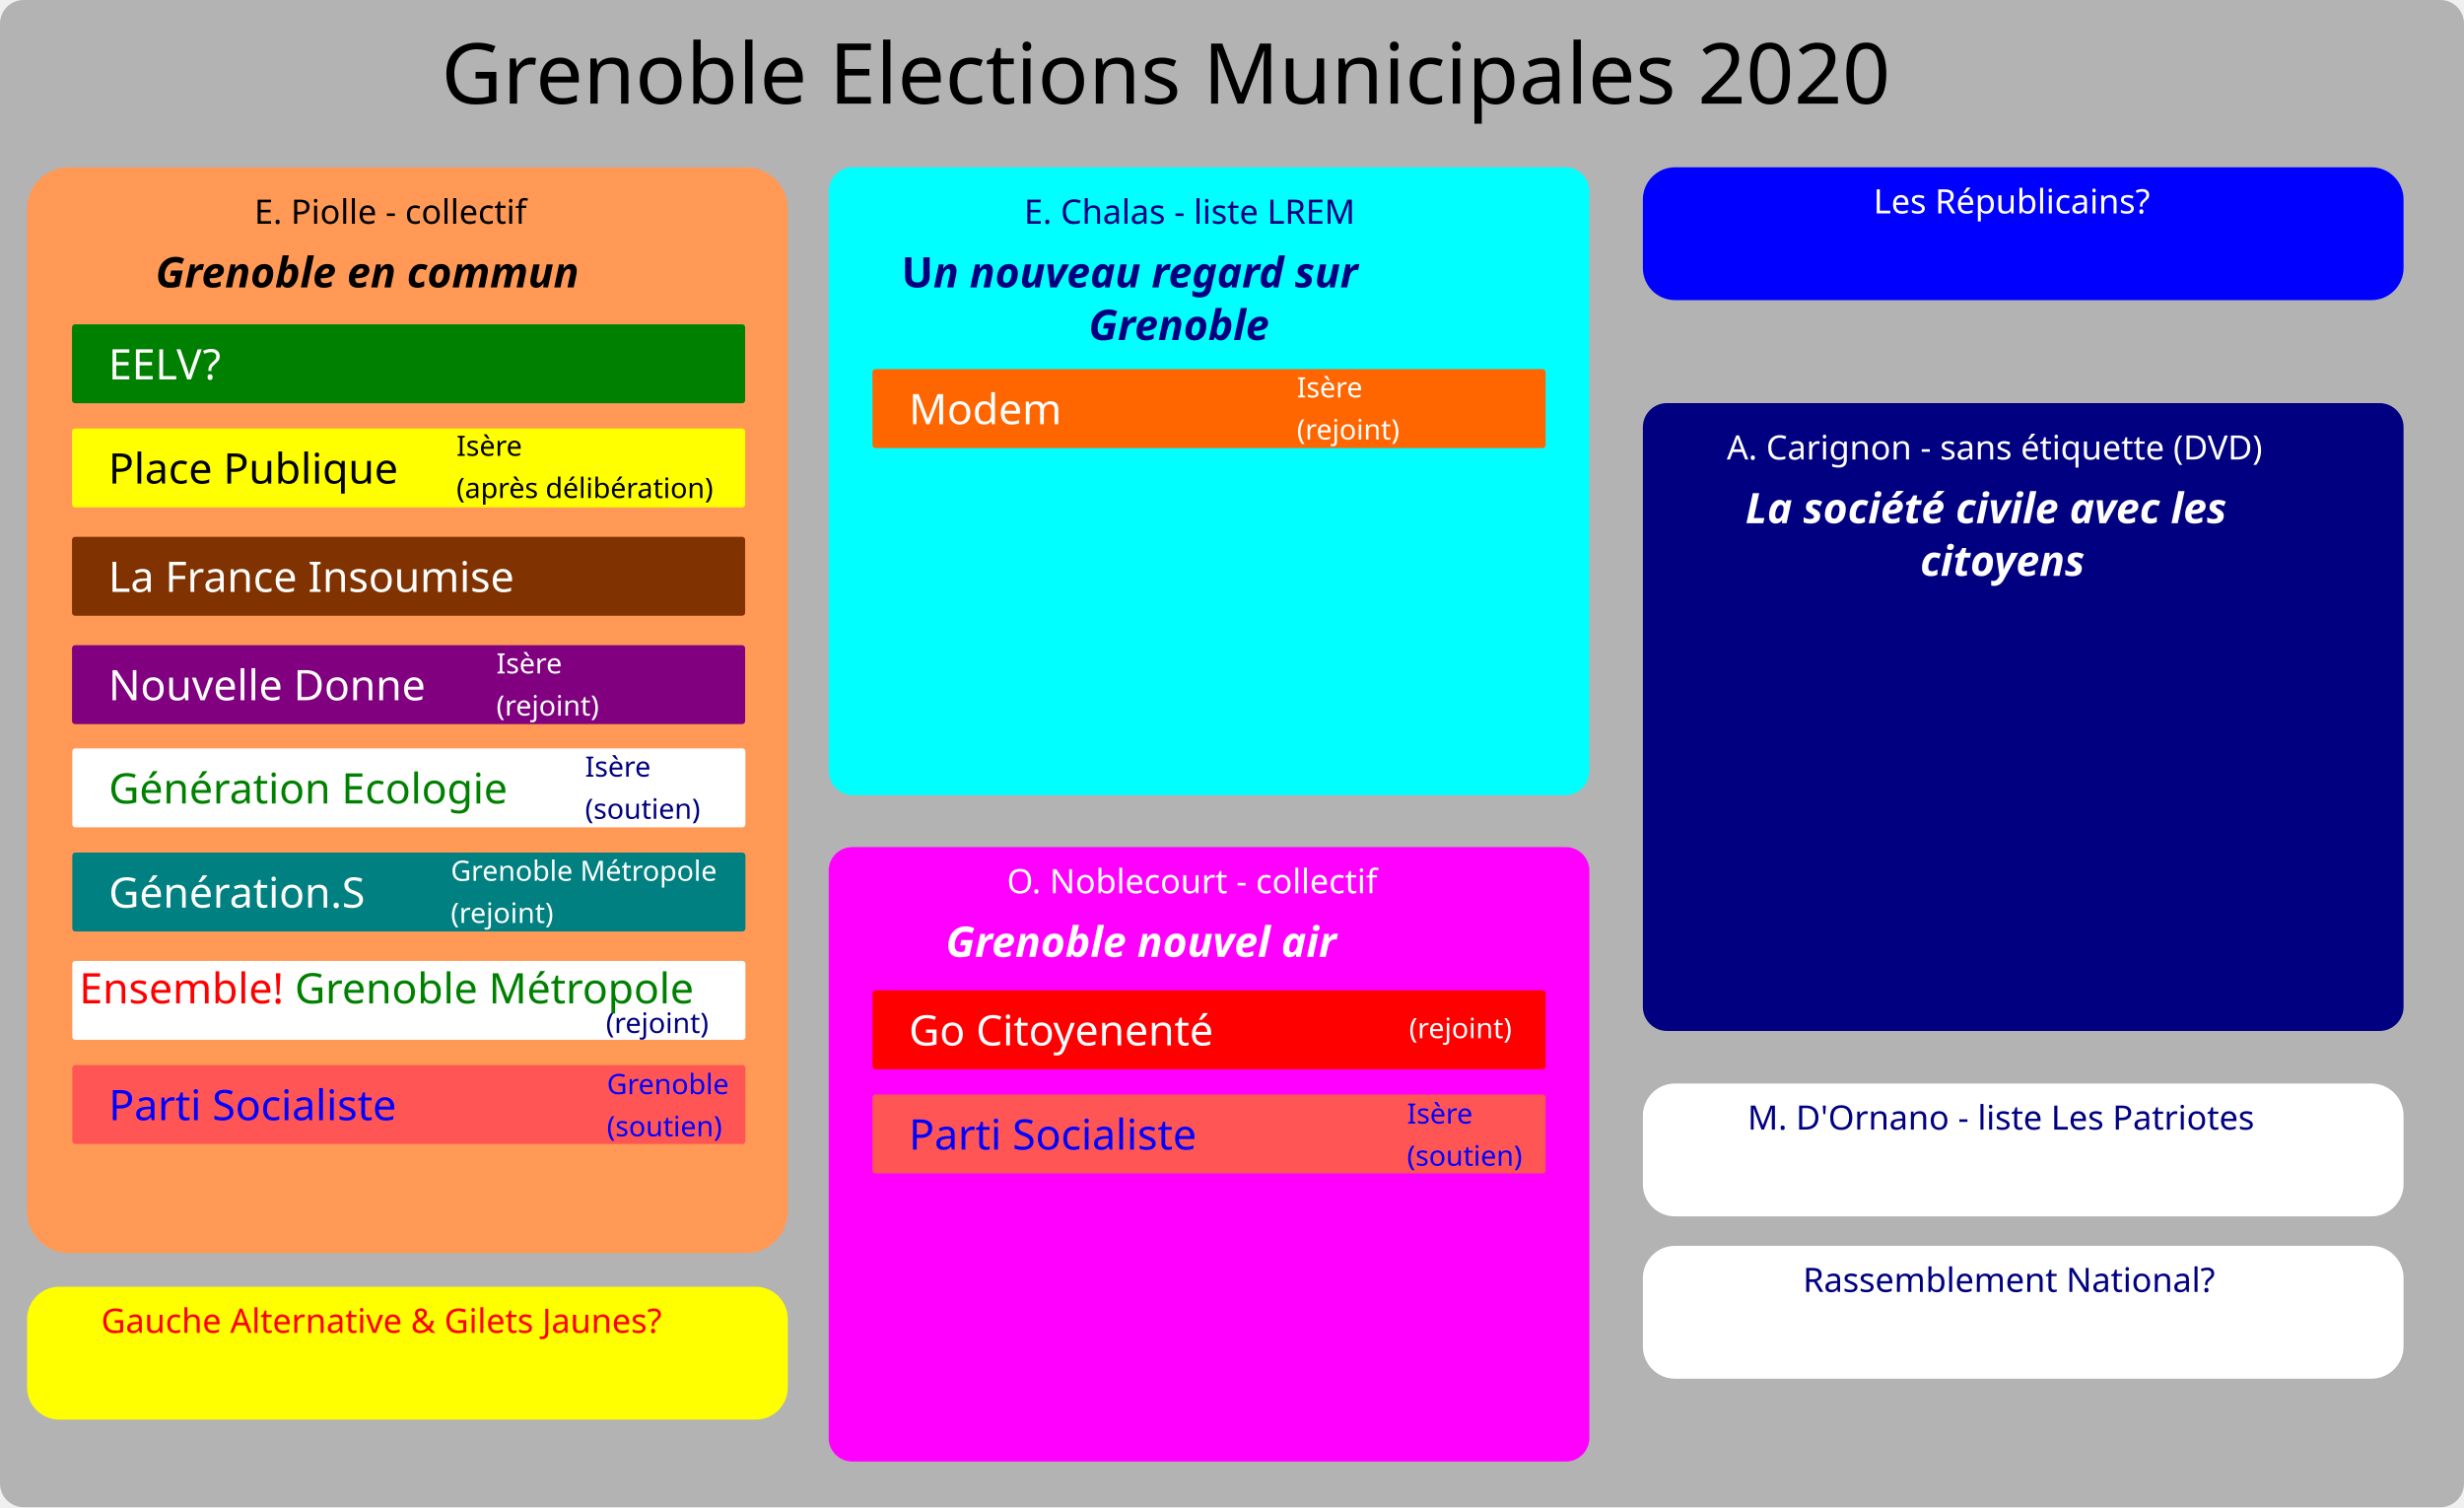
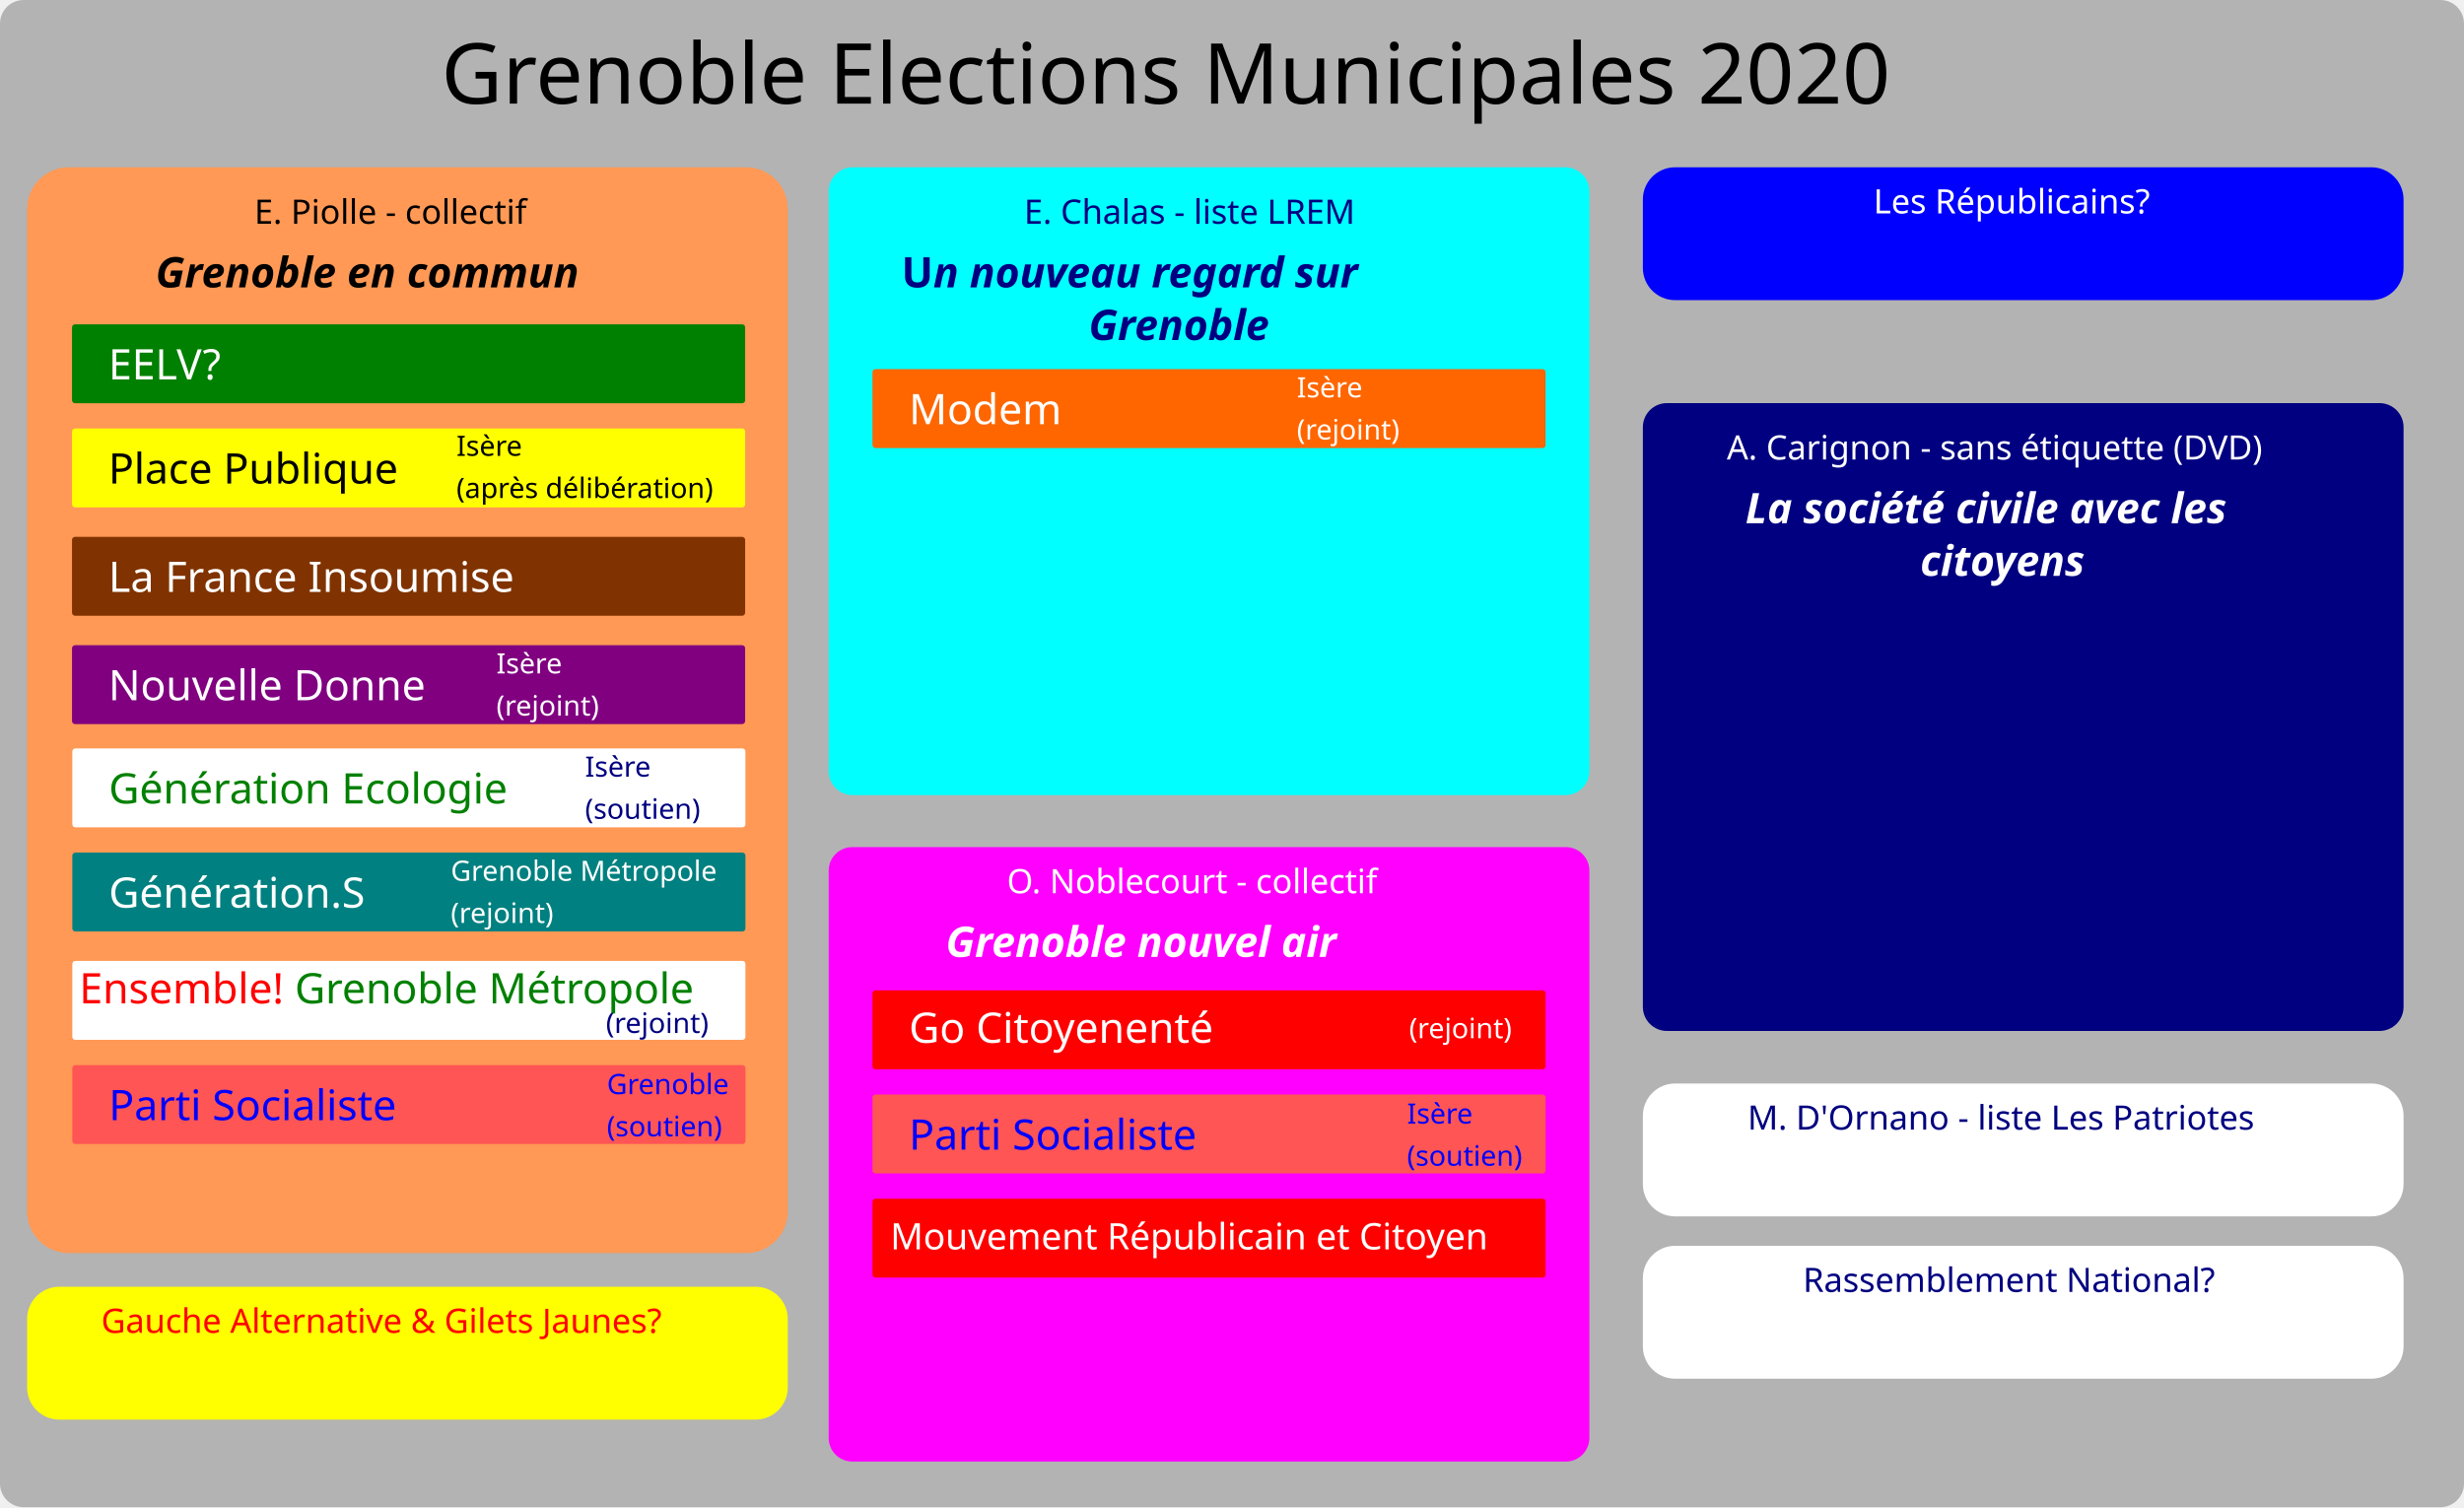
- <svg xmlns="http://www.w3.org/2000/svg" width="309.641mm" height="189.4mm" viewBox="0 0 309.641 189.4" version="1.1" id="svg8">
+ <svg xmlns="http://www.w3.org/2000/svg" id="svg8" version="1.1" viewBox="0 0 309.641 189.4" height="189.4mm" width="309.641mm">
  <defs id="defs2">
-     <marker style="overflow:visible;" id="Arrow2Lend" refX="0.0" refY="0.0" orient="auto">
-       <path transform="scale(1.1) rotate(180) translate(1,0)" d="M 8.719,4.034 L -2.207,0.016 L 8.719,-4.002 C 6.973,-1.63 6.983,1.616 8.719,4.034 z " style="fill-rule:evenodd;stroke-width:0.625;stroke-linejoin:round;stroke:#000000;stroke-opacity:1;fill:#000000;fill-opacity:1" id="path1338" />
+     <marker orient="auto" refY="0.0" refX="0.0" id="Arrow2Lend" style="overflow:visible;">
+       <path id="path1338" style="fill-rule:evenodd;stroke-width:0.625;stroke-linejoin:round;stroke:#000000;stroke-opacity:1;fill:#000000;fill-opacity:1" d="M 8.719,4.034 L -2.207,0.016 L 8.719,-4.002 C 6.973,-1.63 6.983,1.616 8.719,4.034 z " transform="scale(1.1) rotate(180) translate(1,0)" />
    </marker>
-     <marker style="overflow:visible" id="Arrow2Lstart" refX="0.0" refY="0.0" orient="auto">
-       <path transform="scale(1.1) translate(1,0)" d="M 8.719,4.034 L -2.207,0.016 L 8.719,-4.002 C 6.973,-1.63 6.983,1.616 8.719,4.034 z " style="fill-rule:evenodd;stroke-width:0.625;stroke-linejoin:round;stroke:#000000;stroke-opacity:1;fill:#000000;fill-opacity:1" id="path1335" />
+     <marker orient="auto" refY="0.0" refX="0.0" id="Arrow2Lstart" style="overflow:visible">
+       <path id="path1335" style="fill-rule:evenodd;stroke-width:0.625;stroke-linejoin:round;stroke:#000000;stroke-opacity:1;fill:#000000;fill-opacity:1" d="M 8.719,4.034 L -2.207,0.016 L 8.719,-4.002 C 6.973,-1.63 6.983,1.616 8.719,4.034 z " transform="scale(1.1) translate(1,0)" />
    </marker>
  </defs>
-   <g transform="translate(-3.993841,-8.021178)" id="layer1">
-     <rect ry="2.969" y="8.021" x="3.994" height="189.4" width="309.641" id="rect1052" style="fill:#b3b3b3;stroke-width:0.262" />
-     <text xml:space="preserve" style="font-style:normal;font-weight:normal;font-size:10.583px;line-height:1.25;font-family:sans-serif;fill:#000000;fill-opacity:1;stroke:none;stroke-width:0.265" x="59.446" y="21.039" id="text12">
-       <tspan id="tspan10" x="59.446" y="21.039" style="stroke-width:0.265">Grenoble Elections Municipales 2020</tspan>
+   <g id="layer1" transform="translate(-3.993841,-8.021178)">
+     <rect style="fill:#b3b3b3;stroke-width:0.262" id="rect1052" width="309.641" height="189.4" x="3.994" y="8.021" ry="2.969" />
+     <text id="text12" y="21.039" x="59.446" style="font-style:normal;font-weight:normal;font-size:10.583px;line-height:1.25;font-family:sans-serif;fill:#000000;fill-opacity:1;stroke:none;stroke-width:0.265" xml:space="preserve">
+       <tspan style="stroke-width:0.265" y="21.039" x="59.446" id="tspan10">Grenoble Elections Municipales 2020</tspan>
    </text>
-     <rect style="fill:#ff9955;fill-rule:evenodd;stroke-width:0.235" id="rect14" width="95.592" height="136.442" x="7.399" y="29.043" ry="5.227" />
-     <text xml:space="preserve" style="font-style:normal;font-weight:normal;font-size:5.292px;line-height:1.25;font-family:sans-serif;fill:#000000;fill-opacity:1;stroke:none;stroke-width:0.265" x="23.552" y="44.137" id="text18">
-       <tspan id="tspan16" x="23.552" y="44.137" style="font-style:italic;font-variant:normal;font-weight:bold;font-stretch:normal;font-family:sans-serif;-inkscape-font-specification:'sans-serif Bold Italic';stroke-width:0.265">Grenoble en commun</tspan>
+     <rect ry="5.227" y="29.043" x="7.399" height="136.442" width="95.592" id="rect14" style="fill:#ff9955;fill-rule:evenodd;stroke-width:0.235" />
+     <text id="text18" y="44.137" x="23.552" style="font-style:normal;font-weight:normal;font-size:5.292px;line-height:1.25;font-family:sans-serif;fill:#000000;fill-opacity:1;stroke:none;stroke-width:0.265" xml:space="preserve">
+       <tspan style="font-style:italic;font-variant:normal;font-weight:bold;font-stretch:normal;font-family:sans-serif;-inkscape-font-specification:'sans-serif Bold Italic';stroke-width:0.265" y="44.137" x="23.552" id="tspan16">Grenoble en commun</tspan>
    </text>
-     <text xml:space="preserve" style="font-style:normal;font-weight:normal;font-size:4.233px;line-height:1.25;font-family:sans-serif;fill:#000000;fill-opacity:1;stroke:none;stroke-width:0.265" x="35.961" y="36.133" id="text22">
-       <tspan id="tspan20" x="35.961" y="36.133" style="stroke-width:0.265">E. Piolle - collectif</tspan>
+     <text id="text22" y="36.133" x="35.961" style="font-style:normal;font-weight:normal;font-size:4.233px;line-height:1.25;font-family:sans-serif;fill:#000000;fill-opacity:1;stroke:none;stroke-width:0.265" xml:space="preserve">
+       <tspan style="stroke-width:0.265" y="36.133" x="35.961" id="tspan20">E. Piolle - collectif</tspan>
    </text>
-     <rect ry="3.022" y="29.043" x="108.131" height="78.897" width="95.592" id="rect14-2" style="fill:#00ffff;fill-rule:evenodd;stroke-width:0.179" />
-     <text id="text18-9" y="44.137" x="155.584" style="font-style:normal;font-weight:normal;font-size:5.292px;line-height:1.25;font-family:sans-serif;text-align:center;text-anchor:middle;fill:#000080;fill-opacity:1;stroke:none;stroke-width:0.265" xml:space="preserve">
-       <tspan style="font-style:normal;font-variant:normal;font-weight:bold;font-stretch:normal;font-family:sans-serif;-inkscape-font-specification:'sans-serif Bold';text-align:center;text-anchor:middle;fill:#000080;stroke-width:0.265" y="44.137" x="155.584" id="tspan16-8">U<tspan style="font-style:italic;font-variant:normal;font-weight:bold;font-stretch:normal;font-family:sans-serif;-inkscape-font-specification:'sans-serif Bold Italic';fill:#000080" id="tspan53">n nouveau regard sur</tspan>
+     <rect style="fill:#00ffff;fill-rule:evenodd;stroke-width:0.179" id="rect14-2" width="95.592" height="78.897" x="108.131" y="29.043" ry="3.022" />
+     <text xml:space="preserve" style="font-style:normal;font-weight:normal;font-size:5.292px;line-height:1.25;font-family:sans-serif;text-align:center;text-anchor:middle;fill:#000080;fill-opacity:1;stroke:none;stroke-width:0.265" x="155.584" y="44.137" id="text18-9">
+       <tspan id="tspan16-8" x="155.584" y="44.137" style="font-style:normal;font-variant:normal;font-weight:bold;font-stretch:normal;font-family:sans-serif;-inkscape-font-specification:'sans-serif Bold';text-align:center;text-anchor:middle;fill:#000080;stroke-width:0.265">U<tspan id="tspan53" style="font-style:italic;font-variant:normal;font-weight:bold;font-stretch:normal;font-family:sans-serif;-inkscape-font-specification:'sans-serif Bold Italic';fill:#000080">n nouveau regard sur</tspan>
      </tspan>
-       <tspan style="font-style:italic;font-variant:normal;font-weight:bold;font-stretch:normal;font-family:sans-serif;-inkscape-font-specification:'sans-serif Bold Italic';text-align:center;text-anchor:middle;fill:#000080;stroke-width:0.265" y="50.751" x="155.584" id="tspan51">Grenoble</tspan>
+       <tspan id="tspan51" x="155.584" y="50.751" style="font-style:italic;font-variant:normal;font-weight:bold;font-stretch:normal;font-family:sans-serif;-inkscape-font-specification:'sans-serif Bold Italic';text-align:center;text-anchor:middle;fill:#000080;stroke-width:0.265">Grenoble</tspan>
    </text>
-     <text id="text22-2" y="36.133" x="132.687" style="font-style:normal;font-weight:normal;font-size:4.233px;line-height:1.25;font-family:sans-serif;fill:#000080;fill-opacity:1;stroke:none;stroke-width:0.265" xml:space="preserve">
-       <tspan style="fill:#000080;stroke-width:0.265" y="36.133" x="132.687" id="tspan20-0">E. Chalas - liste LREM</tspan>
+     <text xml:space="preserve" style="font-style:normal;font-weight:normal;font-size:4.233px;line-height:1.25;font-family:sans-serif;fill:#000080;fill-opacity:1;stroke:none;stroke-width:0.265" x="132.687" y="36.133" id="text22-2">
+       <tspan id="tspan20-0" x="132.687" y="36.133" style="fill:#000080;stroke-width:0.265">E. Chalas - liste LREM</tspan>
    </text>
-     <rect style="fill:#000080;fill-rule:evenodd;stroke-width:0.179" id="rect14-2-5" width="95.592" height="78.897" x="210.447" y="58.677" ry="3.022" />
-     <text xml:space="preserve" style="font-style:normal;font-weight:normal;font-size:5.292px;line-height:1.25;font-family:sans-serif;text-align:center;text-anchor:middle;fill:#ffffff;fill-opacity:1;stroke:none;stroke-width:0.265" x="259.071" y="73.77" id="text18-9-8">
-       <tspan id="tspan51-5" x="259.071" y="73.77" style="font-style:italic;font-variant:normal;font-weight:bold;font-stretch:normal;font-family:sans-serif;-inkscape-font-specification:'sans-serif Bold Italic';text-align:center;text-anchor:middle;fill:#ffffff;stroke-width:0.265">La société civile avec les </tspan>
-       <tspan id="tspan93" x="259.071" y="80.385" style="font-style:italic;font-variant:normal;font-weight:bold;font-stretch:normal;font-family:sans-serif;-inkscape-font-specification:'sans-serif Bold Italic';text-align:center;text-anchor:middle;fill:#ffffff;stroke-width:0.265">citoyens</tspan>
+     <rect ry="3.022" y="58.677" x="210.447" height="78.897" width="95.592" id="rect14-2-5" style="fill:#000080;fill-rule:evenodd;stroke-width:0.179" />
+     <text id="text18-9-8" y="73.77" x="259.071" style="font-style:normal;font-weight:normal;font-size:5.292px;line-height:1.25;font-family:sans-serif;text-align:center;text-anchor:middle;fill:#ffffff;fill-opacity:1;stroke:none;stroke-width:0.265" xml:space="preserve">
+       <tspan style="font-style:italic;font-variant:normal;font-weight:bold;font-stretch:normal;font-family:sans-serif;-inkscape-font-specification:'sans-serif Bold Italic';text-align:center;text-anchor:middle;fill:#ffffff;stroke-width:0.265" y="73.77" x="259.071" id="tspan51-5">La société civile avec les </tspan>
+       <tspan style="font-style:italic;font-variant:normal;font-weight:bold;font-stretch:normal;font-family:sans-serif;-inkscape-font-specification:'sans-serif Bold Italic';text-align:center;text-anchor:middle;fill:#ffffff;stroke-width:0.265" y="80.385" x="259.071" id="tspan93">citoyens</tspan>
    </text>
-     <text xml:space="preserve" style="font-style:normal;font-weight:normal;font-size:4.233px;line-height:1.25;font-family:sans-serif;fill:#ffffff;fill-opacity:1;stroke:none;stroke-width:0.265" x="220.991" y="65.766" id="text22-2-1">
-       <tspan id="tspan20-0-3" x="220.991" y="65.766" style="fill:#ffffff;stroke-width:0.265">A. Carignon - sans étiquette (DVD)</tspan>
+     <text id="text22-2-1" y="65.766" x="220.991" style="font-style:normal;font-weight:normal;font-size:4.233px;line-height:1.25;font-family:sans-serif;fill:#ffffff;fill-opacity:1;stroke:none;stroke-width:0.265" xml:space="preserve">
+       <tspan style="fill:#ffffff;stroke-width:0.265" y="65.766" x="220.991" id="tspan20-0-3">A. Carignon - sans étiquette (DVD)</tspan>
    </text>
-     <rect style="fill:#ff00ff;fill-rule:evenodd;stroke-width:0.177" id="rect14-2-2" width="95.592" height="77.209" x="108.131" y="114.473" ry="2.958" />
-     <text xml:space="preserve" style="font-style:normal;font-weight:normal;font-size:5.292px;line-height:1.25;font-family:sans-serif;text-align:center;text-anchor:middle;fill:#ffffff;fill-opacity:1;stroke:none;stroke-width:0.265" x="155.65" y="128.27" id="text18-9-1">
-       <tspan id="tspan51-1" x="155.65" y="128.27" style="font-style:italic;font-variant:normal;font-weight:bold;font-stretch:normal;font-family:sans-serif;-inkscape-font-specification:'sans-serif Bold Italic';text-align:center;text-anchor:middle;fill:#ffffff;stroke-width:0.265">Grenoble nouvel air<tspan style="font-style:normal;font-variant:normal;font-weight:bold;font-stretch:normal;font-family:sans-serif;-inkscape-font-specification:'sans-serif Bold';text-align:center;text-anchor:middle;fill:#ffffff;stroke-width:0.265" id="tspan128" />
+     <rect ry="2.958" y="114.473" x="108.131" height="77.209" width="95.592" id="rect14-2-2" style="fill:#ff00ff;fill-rule:evenodd;stroke-width:0.177" />
+     <text id="text18-9-1" y="128.27" x="155.65" style="font-style:normal;font-weight:normal;font-size:5.292px;line-height:1.25;font-family:sans-serif;text-align:center;text-anchor:middle;fill:#ffffff;fill-opacity:1;stroke:none;stroke-width:0.265" xml:space="preserve">
+       <tspan style="font-style:italic;font-variant:normal;font-weight:bold;font-stretch:normal;font-family:sans-serif;-inkscape-font-specification:'sans-serif Bold Italic';text-align:center;text-anchor:middle;fill:#ffffff;stroke-width:0.265" y="128.27" x="155.65" id="tspan51-1">Grenoble nouvel air<tspan id="tspan128" style="font-style:normal;font-variant:normal;font-weight:bold;font-stretch:normal;font-family:sans-serif;-inkscape-font-specification:'sans-serif Bold';text-align:center;text-anchor:middle;fill:#ffffff;stroke-width:0.265" />
      </tspan>
    </text>
-     <text xml:space="preserve" style="font-style:normal;font-weight:normal;font-size:4.233px;line-height:1.25;font-family:sans-serif;fill:#ffffff;fill-opacity:1;stroke:none;stroke-width:0.265" x="130.525" y="120.266" id="text22-2-8">
-       <tspan id="tspan20-0-7" x="130.525" y="120.266" style="fill:#ffffff;stroke-width:0.265">O. Noblecourt - collectif</tspan>
+     <text id="text22-2-8" y="120.266" x="130.525" style="font-style:normal;font-weight:normal;font-size:4.233px;line-height:1.25;font-family:sans-serif;fill:#ffffff;fill-opacity:1;stroke:none;stroke-width:0.265" xml:space="preserve">
+       <tspan style="fill:#ffffff;stroke-width:0.265" y="120.266" x="130.525" id="tspan20-0-7">O. Noblecourt - collectif</tspan>
    </text>
-     <rect ry="0.38" y="48.777" x="13.044" height="9.914" width="84.589" id="rect14-3" style="fill:#008000;fill-rule:evenodd;stroke-width:0.06" />
-     <text xml:space="preserve" style="font-style:normal;font-weight:normal;font-size:5.292px;line-height:1.25;font-family:sans-serif;fill:#000000;fill-opacity:1;stroke:none;stroke-width:0.265" x="17.616" y="55.696" id="text125">
-       <tspan id="tspan123" x="17.616" y="55.696" style="fill:#ffffff;stroke-width:0.265">EELV?</tspan>
+     <rect style="fill:#008000;fill-rule:evenodd;stroke-width:0.06" id="rect14-3" width="84.589" height="9.914" x="13.044" y="48.777" ry="0.38" />
+     <text id="text125" y="55.696" x="17.616" style="font-style:normal;font-weight:normal;font-size:5.292px;line-height:1.25;font-family:sans-serif;fill:#000000;fill-opacity:1;stroke:none;stroke-width:0.265" xml:space="preserve">
+       <tspan style="fill:#ffffff;stroke-width:0.265" y="55.696" x="17.616" id="tspan123">EELV?</tspan>
    </text>
-     <rect style="fill:#ffff00;fill-rule:evenodd;stroke-width:0.06" id="rect14-3-9" width="84.589" height="9.914" x="13.044" y="61.866" ry="0.38" />
-     <text id="text125-1" y="68.785" x="17.616" style="font-style:normal;font-weight:normal;font-size:5.292px;line-height:1.25;font-family:sans-serif;fill:#000000;fill-opacity:1;stroke:none;stroke-width:0.265" xml:space="preserve">
-       <tspan style="fill:#000000;stroke-width:0.265" y="68.785" x="17.616" id="tspan123-7">Place Publique</tspan>
+     <rect ry="0.38" y="61.866" x="13.044" height="9.914" width="84.589" id="rect14-3-9" style="fill:#ffff00;fill-rule:evenodd;stroke-width:0.06" />
+     <text xml:space="preserve" style="font-style:normal;font-weight:normal;font-size:5.292px;line-height:1.25;font-family:sans-serif;fill:#000000;fill-opacity:1;stroke:none;stroke-width:0.265" x="17.616" y="68.785" id="text125-1">
+       <tspan id="tspan123-7" x="17.616" y="68.785" style="fill:#000000;stroke-width:0.265">Place Publique</tspan>
    </text>
-     <text xml:space="preserve" style="font-size:4.233px;line-height:1.25;font-family:sans-serif;stroke-width:0.265" x="61.357" y="65.307" id="text150">
-       <tspan id="tspan148" x="61.357" y="65.307" style="font-size:3.528px;stroke-width:0.265">Isère</tspan>
-       <tspan x="61.357" y="70.598" style="font-size:3.528px;stroke-width:0.265" id="tspan152">(après délibération)</tspan>
+     <text id="text150" y="65.307" x="61.357" style="font-size:4.233px;line-height:1.25;font-family:sans-serif;stroke-width:0.265" xml:space="preserve">
+       <tspan style="font-size:3.528px;stroke-width:0.265" y="65.307" x="61.357" id="tspan148">Isère</tspan>
+       <tspan id="tspan152" style="font-size:3.528px;stroke-width:0.265" y="70.598" x="61.357">(après délibération)</tspan>
    </text>
-     <rect ry="0.38" y="75.483" x="13.044" height="9.914" width="84.589" id="rect14-3-9-0" style="fill:#803300;fill-rule:evenodd;stroke-width:0.06" />
-     <text xml:space="preserve" style="font-style:normal;font-weight:normal;font-size:5.292px;line-height:1.25;font-family:sans-serif;fill:#ffffff;fill-opacity:1;stroke:none;stroke-width:0.265" x="17.616" y="82.403" id="text125-1-9">
-       <tspan id="tspan123-7-5" x="17.616" y="82.403" style="fill:#ffffff;stroke-width:0.265">La France Insoumise</tspan>
+     <rect style="fill:#803300;fill-rule:evenodd;stroke-width:0.06" id="rect14-3-9-0" width="84.589" height="9.914" x="13.044" y="75.483" ry="0.38" />
+     <text id="text125-1-9" y="82.403" x="17.616" style="font-style:normal;font-weight:normal;font-size:5.292px;line-height:1.25;font-family:sans-serif;fill:#ffffff;fill-opacity:1;stroke:none;stroke-width:0.265" xml:space="preserve">
+       <tspan style="fill:#ffffff;stroke-width:0.265" y="82.403" x="17.616" id="tspan123-7-5">La France Insoumise</tspan>
    </text>
-     <rect style="fill:#800080;fill-rule:evenodd;stroke-width:0.06" id="rect14-3-9-0-0" width="84.589" height="9.914" x="13.044" y="89.101" ry="0.38" />
-     <text id="text125-1-9-3" y="96.02" x="17.616" style="font-style:normal;font-weight:normal;font-size:5.292px;line-height:1.25;font-family:sans-serif;fill:#ffffff;fill-opacity:1;stroke:none;stroke-width:0.265" xml:space="preserve">
-       <tspan style="fill:#ffffff;stroke-width:0.265" y="96.02" x="17.616" id="tspan123-7-5-9">Nouvelle Donne</tspan>
+     <rect ry="0.38" y="89.101" x="13.044" height="9.914" width="84.589" id="rect14-3-9-0-0" style="fill:#800080;fill-rule:evenodd;stroke-width:0.06" />
+     <text xml:space="preserve" style="font-style:normal;font-weight:normal;font-size:5.292px;line-height:1.25;font-family:sans-serif;fill:#ffffff;fill-opacity:1;stroke:none;stroke-width:0.265" x="17.616" y="96.02" id="text125-1-9-3">
+       <tspan id="tspan123-7-5-9" x="17.616" y="96.02" style="fill:#ffffff;stroke-width:0.265">Nouvelle Donne</tspan>
    </text>
-     <text id="text150-3" y="92.65" x="66.366" style="font-size:4.233px;line-height:1.25;font-family:sans-serif;fill:#ffffff;stroke-width:0.265" xml:space="preserve">
-       <tspan style="font-size:3.528px;fill:#ffffff;stroke-width:0.265" y="92.65" x="66.366" id="tspan148-7">Isère</tspan>
-       <tspan id="tspan152-8" style="font-size:3.528px;fill:#ffffff;stroke-width:0.265" y="97.942" x="66.366">(rejoint)</tspan>
+     <text xml:space="preserve" style="font-size:4.233px;line-height:1.25;font-family:sans-serif;fill:#ffffff;stroke-width:0.265" x="66.366" y="92.65" id="text150-3">
+       <tspan id="tspan148-7" x="66.366" y="92.65" style="font-size:3.528px;fill:#ffffff;stroke-width:0.265">Isère</tspan>
+       <tspan x="66.366" y="97.942" style="font-size:3.528px;fill:#ffffff;stroke-width:0.265" id="tspan152-8">(rejoint)</tspan>
    </text>
-     <rect ry="0.38" y="102.071" x="13.081" height="9.914" width="84.589" id="rect14-3-9-0-0-4" style="fill:#ffffff;fill-rule:evenodd;stroke-width:0.06" />
-     <text xml:space="preserve" style="font-style:normal;font-weight:normal;font-size:5.292px;line-height:1.25;font-family:sans-serif;fill:#008000;fill-opacity:1;stroke:none;stroke-width:0.265" x="17.653" y="108.99" id="text125-1-9-3-9">
-       <tspan id="tspan123-7-5-9-1" x="17.653" y="108.99" style="fill:#008000;stroke-width:0.265">Génération Ecologie</tspan>
+     <rect style="fill:#ffffff;fill-rule:evenodd;stroke-width:0.06" id="rect14-3-9-0-0-4" width="84.589" height="9.914" x="13.081" y="102.071" ry="0.38" />
+     <text id="text125-1-9-3-9" y="108.99" x="17.653" style="font-style:normal;font-weight:normal;font-size:5.292px;line-height:1.25;font-family:sans-serif;fill:#008000;fill-opacity:1;stroke:none;stroke-width:0.265" xml:space="preserve">
+       <tspan style="fill:#008000;stroke-width:0.265" y="108.99" x="17.653" id="tspan123-7-5-9-1">Génération Ecologie</tspan>
    </text>
-     <text xml:space="preserve" style="font-size:4.233px;line-height:1.25;font-family:sans-serif;fill:#000080;stroke-width:0.265" x="77.515" y="105.62" id="text150-3-7">
-       <tspan id="tspan148-7-5" x="77.515" y="105.62" style="font-size:3.528px;fill:#000080;stroke-width:0.265">Isère</tspan>
-       <tspan x="77.515" y="110.911" style="font-size:3.528px;fill:#000080;stroke-width:0.265" id="tspan152-8-5">(soutien)</tspan>
+     <text id="text150-3-7" y="105.62" x="77.515" style="font-size:4.233px;line-height:1.25;font-family:sans-serif;fill:#000080;stroke-width:0.265" xml:space="preserve">
+       <tspan style="font-size:3.528px;fill:#000080;stroke-width:0.265" y="105.62" x="77.515" id="tspan148-7-5">Isère</tspan>
+       <tspan id="tspan152-8-5" style="font-size:3.528px;fill:#000080;stroke-width:0.265" y="110.911" x="77.515">(soutien)</tspan>
    </text>
-     <rect ry="0.38" y="54.409" x="113.632" height="9.914" width="84.589" id="rect14-3-9-0-0-45" style="fill:#ff6600;fill-rule:evenodd;stroke-width:0.06" />
-     <text xml:space="preserve" style="font-style:normal;font-weight:normal;font-size:5.292px;line-height:1.25;font-family:sans-serif;fill:#ffffff;fill-opacity:1;stroke:none;stroke-width:0.265" x="118.21" y="61.328" id="text125-1-9-3-8">
-       <tspan id="tspan123-7-5-9-6" x="118.21" y="61.328" style="fill:#ffffff;stroke-width:0.265">Modem</tspan>
+     <rect style="fill:#ff6600;fill-rule:evenodd;stroke-width:0.06" id="rect14-3-9-0-0-45" width="84.589" height="9.914" x="113.632" y="54.409" ry="0.38" />
+     <text id="text125-1-9-3-8" y="61.328" x="118.21" style="font-style:normal;font-weight:normal;font-size:5.292px;line-height:1.25;font-family:sans-serif;fill:#ffffff;fill-opacity:1;stroke:none;stroke-width:0.265" xml:space="preserve">
+       <tspan style="fill:#ffffff;stroke-width:0.265" y="61.328" x="118.21" id="tspan123-7-5-9-6">Modem</tspan>
    </text>
-     <text xml:space="preserve" style="font-size:4.233px;line-height:1.25;font-family:sans-serif;fill:#ffffff;stroke-width:0.265" x="166.96" y="57.958" id="text150-3-2">
-       <tspan id="tspan148-7-51" x="166.96" y="57.958" style="font-size:3.528px;fill:#ffffff;stroke-width:0.265">Isère</tspan>
-       <tspan x="166.96" y="63.25" style="font-size:3.528px;fill:#ffffff;stroke-width:0.265" id="tspan152-8-3">(rejoint)</tspan>
+     <text id="text150-3-2" y="57.958" x="166.96" style="font-size:4.233px;line-height:1.25;font-family:sans-serif;fill:#ffffff;stroke-width:0.265" xml:space="preserve">
+       <tspan style="font-size:3.528px;fill:#ffffff;stroke-width:0.265" y="57.958" x="166.96" id="tspan148-7-51">Isère</tspan>
+       <tspan id="tspan152-8-3" style="font-size:3.528px;fill:#ffffff;stroke-width:0.265" y="63.25" x="166.96">(rejoint)</tspan>
    </text>
-     <rect style="fill:#ff0000;fill-rule:evenodd;stroke-width:0.06" id="rect14-3-9-0-0-45-9" width="84.589" height="9.914" x="113.632" y="132.474" ry="0.38" />
-     <text id="text125-1-9-3-8-3" y="139.394" x="118.21" style="font-style:normal;font-weight:normal;font-size:5.292px;line-height:1.25;font-family:sans-serif;fill:#ffffff;fill-opacity:1;stroke:none;stroke-width:0.265" xml:space="preserve">
-       <tspan style="fill:#ffffff;stroke-width:0.265" y="139.394" x="118.21" id="tspan123-7-5-9-6-4">Go Citoyenenté</tspan>
+     <rect ry="0.38" y="132.474" x="113.632" height="9.914" width="84.589" id="rect14-3-9-0-0-45-9" style="fill:#ff0000;fill-rule:evenodd;stroke-width:0.06" />
+     <text xml:space="preserve" style="font-style:normal;font-weight:normal;font-size:5.292px;line-height:1.25;font-family:sans-serif;fill:#ffffff;fill-opacity:1;stroke:none;stroke-width:0.265" x="118.21" y="139.064" id="text125-1-9-3-8-3">
+       <tspan id="tspan123-7-5-9-6-4" x="118.21" y="139.064" style="fill:#ffffff;stroke-width:0.265">Go Citoyenenté</tspan>
    </text>
-     <text id="text150-3-2-1" y="138.484" x="181.07" style="font-size:4.233px;line-height:1.25;font-family:sans-serif;fill:#ffffff;stroke-width:0.265" xml:space="preserve">
-       <tspan id="tspan152-8-3-5" style="font-size:3.528px;fill:#ffffff;stroke-width:0.265" y="138.484" x="181.07">(rejoint)</tspan>
+     <text xml:space="preserve" style="font-size:4.233px;line-height:1.25;font-family:sans-serif;fill:#ffffff;stroke-width:0.265" x="181.07" y="138.484" id="text150-3-2-1">
+       <tspan x="181.07" y="138.484" style="font-size:3.528px;fill:#ffffff;stroke-width:0.265" id="tspan152-8-3-5">(rejoint)</tspan>
    </text>
-     <rect ry="4.045" y="144.178" x="210.447" height="16.695" width="95.592" id="rect14-2-2-5" style="fill:#ffffff;fill-rule:evenodd;stroke-width:0.082" />
-     <text id="text22-2-8-0" y="149.97" x="223.604" style="font-style:normal;font-weight:normal;font-size:4.233px;line-height:1.25;font-family:sans-serif;fill:#000080;fill-opacity:1;stroke:none;stroke-width:0.265" xml:space="preserve">
-       <tspan style="fill:#000080;stroke-width:0.265" y="149.97" x="223.604" id="tspan20-0-7-6">M. D'Ornano - liste Les Patriotes</tspan>
+     <rect style="fill:#ffffff;fill-rule:evenodd;stroke-width:0.082" id="rect14-2-2-5" width="95.592" height="16.695" x="210.447" y="144.178" ry="4.045" />
+     <text xml:space="preserve" style="font-style:normal;font-weight:normal;font-size:4.233px;line-height:1.25;font-family:sans-serif;fill:#000080;fill-opacity:1;stroke:none;stroke-width:0.265" x="223.604" y="149.97" id="text22-2-8-0">
+       <tspan id="tspan20-0-7-6" x="223.604" y="149.97" style="fill:#000080;stroke-width:0.265">M. D'Ornano - liste Les Patriotes</tspan>
    </text>
-     <rect ry="0.38" y="115.16" x="13.081" height="9.914" width="84.589" id="rect14-3-9-0-0-7" style="fill:#008080;fill-rule:evenodd;stroke-width:0.06" />
-     <text xml:space="preserve" style="font-style:normal;font-weight:normal;font-size:5.292px;line-height:1.25;font-family:sans-serif;fill:#ffffff;fill-opacity:1;stroke:none;stroke-width:0.265" x="17.653" y="122.079" id="text125-1-9-3-7">
-       <tspan id="tspan123-7-5-9-9" x="17.653" y="122.079" style="fill:#ffffff;stroke-width:0.265">Génération.S</tspan>
+     <rect style="fill:#008080;fill-rule:evenodd;stroke-width:0.06" id="rect14-3-9-0-0-7" width="84.589" height="9.914" x="13.081" y="115.16" ry="0.38" />
+     <text id="text125-1-9-3-7" y="122.079" x="17.653" style="font-style:normal;font-weight:normal;font-size:5.292px;line-height:1.25;font-family:sans-serif;fill:#ffffff;fill-opacity:1;stroke:none;stroke-width:0.265" xml:space="preserve">
+       <tspan style="fill:#ffffff;stroke-width:0.265" y="122.079" x="17.653" id="tspan123-7-5-9-9">Génération.S</tspan>
    </text>
-     <text xml:space="preserve" style="font-size:4.233px;line-height:1.25;font-family:sans-serif;fill:#ffffff;stroke-width:0.265" x="60.639" y="118.708" id="text150-3-5">
-       <tspan id="tspan148-7-3" x="60.639" y="118.708" style="font-size:3.528px;fill:#ffffff;stroke-width:0.265">Grenoble Métropole</tspan>
-       <tspan x="60.639" y="124" style="font-size:3.528px;fill:#ffffff;stroke-width:0.265" id="tspan152-8-33">(rejoint)</tspan>
+     <text id="text150-3-5" y="118.708" x="60.639" style="font-size:4.233px;line-height:1.25;font-family:sans-serif;fill:#ffffff;stroke-width:0.265" xml:space="preserve">
+       <tspan style="font-size:3.528px;fill:#ffffff;stroke-width:0.265" y="118.708" x="60.639" id="tspan148-7-3">Grenoble Métropole</tspan>
+       <tspan id="tspan152-8-33" style="font-size:3.528px;fill:#ffffff;stroke-width:0.265" y="124" x="60.639">(rejoint)</tspan>
    </text>
-     <rect style="fill:#ffffff;fill-rule:evenodd;stroke-width:0.06" id="rect14-3-9-0-0-4-3" width="84.589" height="9.914" x="13.081" y="128.777" ry="0.38" />
-     <text id="text125-1-9-3-9-5" y="134.109" x="13.948" style="font-style:normal;font-weight:normal;font-size:5.292px;line-height:1.25;font-family:sans-serif;fill:#ff0000;fill-opacity:1;stroke:none;stroke-width:0.265" xml:space="preserve">
-       <tspan style="fill:#ff0000;stroke-width:0.265" y="134.109" x="13.948" id="tspan123-7-5-9-1-0">Ensemble! <tspan id="tspan1154" style="fill:#008000">Grenoble Métropole</tspan>
+     <rect ry="0.38" y="128.777" x="13.081" height="9.914" width="84.589" id="rect14-3-9-0-0-4-3" style="fill:#ffffff;fill-rule:evenodd;stroke-width:0.06" />
+     <text xml:space="preserve" style="font-style:normal;font-weight:normal;font-size:5.292px;line-height:1.25;font-family:sans-serif;fill:#ff0000;fill-opacity:1;stroke:none;stroke-width:0.265" x="13.948" y="134.109" id="text125-1-9-3-9-5">
+       <tspan id="tspan123-7-5-9-1-0" x="13.948" y="134.109" style="fill:#ff0000;stroke-width:0.265">Ensemble! <tspan style="fill:#008000" id="tspan1154">Grenoble Métropole</tspan>
      </tspan>
    </text>
-     <text id="text150-3-7-2" y="137.827" x="80.135" style="font-size:4.233px;line-height:1.25;font-family:sans-serif;fill:#000080;stroke-width:0.265" xml:space="preserve">
-       <tspan id="tspan152-8-5-2" style="font-size:3.528px;fill:#000080;stroke-width:0.265" y="137.827" x="80.135">(rejoint)</tspan>
+     <text xml:space="preserve" style="font-size:4.233px;line-height:1.25;font-family:sans-serif;fill:#000080;stroke-width:0.265" x="80.135" y="137.827" id="text150-3-7-2">
+       <tspan x="80.135" y="137.827" style="font-size:3.528px;fill:#000080;stroke-width:0.265" id="tspan152-8-5-2">(rejoint)</tspan>
    </text>
-     <rect style="fill:#0000ff;fill-rule:evenodd;stroke-width:0.082" id="rect14-2-2-5-8" width="95.592" height="16.695" x="210.447" y="29.043" ry="4.045" />
-     <text xml:space="preserve" style="font-style:normal;font-weight:normal;font-size:4.233px;line-height:1.25;font-family:sans-serif;fill:#ffffff;fill-opacity:1;stroke:none;stroke-width:0.265" x="239.431" y="34.836" id="text22-2-8-0-4">
-       <tspan id="tspan20-0-7-6-5" x="239.431" y="34.836" style="fill:#ffffff;stroke-width:0.265">Les Républicains?</tspan>
+     <rect ry="4.045" y="29.043" x="210.447" height="16.695" width="95.592" id="rect14-2-2-5-8" style="fill:#0000ff;fill-rule:evenodd;stroke-width:0.082" />
+     <text id="text22-2-8-0-4" y="34.836" x="239.431" style="font-style:normal;font-weight:normal;font-size:4.233px;line-height:1.25;font-family:sans-serif;fill:#ffffff;fill-opacity:1;stroke:none;stroke-width:0.265" xml:space="preserve">
+       <tspan style="fill:#ffffff;stroke-width:0.265" y="34.836" x="239.431" id="tspan20-0-7-6-5">Les Républicains?</tspan>
    </text>
-     <rect ry="4.045" y="169.719" x="7.399" height="16.695" width="95.592" id="rect14-2-2-5-8-6" style="fill:#ffff00;fill-rule:evenodd;stroke-width:0.082" />
-     <text id="text22-2-8-0-4-1" y="175.511" x="16.702" style="font-style:normal;font-weight:normal;font-size:4.233px;line-height:1.25;font-family:sans-serif;fill:#ff0000;fill-opacity:1;stroke:none;stroke-width:0.265" xml:space="preserve">
-       <tspan style="fill:#ff0000;stroke-width:0.265" y="175.511" x="16.702" id="tspan20-0-7-6-5-5">Gauche Alternative &amp; Gilets Jaunes?</tspan>
+     <rect style="fill:#ffff00;fill-rule:evenodd;stroke-width:0.082" id="rect14-2-2-5-8-6" width="95.592" height="16.695" x="7.399" y="169.719" ry="4.045" />
+     <text xml:space="preserve" style="font-style:normal;font-weight:normal;font-size:4.233px;line-height:1.25;font-family:sans-serif;fill:#ff0000;fill-opacity:1;stroke:none;stroke-width:0.265" x="16.702" y="175.511" id="text22-2-8-0-4-1">
+       <tspan id="tspan20-0-7-6-5-5" x="16.702" y="175.511" style="fill:#ff0000;stroke-width:0.265">Gauche Alternative &amp; Gilets Jaunes?</tspan>
    </text>
-     <rect style="fill:#ffffff;fill-rule:evenodd;stroke-width:0.082" id="rect14-2-2-5-6" width="95.592" height="16.695" x="210.447" y="164.577" ry="4.045" />
-     <text xml:space="preserve" style="font-style:normal;font-weight:normal;font-size:4.233px;line-height:1.25;font-family:sans-serif;fill:#000080;fill-opacity:1;stroke:none;stroke-width:0.265" x="230.568" y="170.369" id="text22-2-8-0-0">
-       <tspan id="tspan20-0-7-6-3" x="230.568" y="170.369" style="fill:#000080;stroke-width:0.265">Rassemblement National?</tspan>
+     <rect ry="4.045" y="164.577" x="210.447" height="16.695" width="95.592" id="rect14-2-2-5-6" style="fill:#ffffff;fill-rule:evenodd;stroke-width:0.082" />
+     <text id="text22-2-8-0-0" y="170.369" x="230.568" style="font-style:normal;font-weight:normal;font-size:4.233px;line-height:1.25;font-family:sans-serif;fill:#000080;fill-opacity:1;stroke:none;stroke-width:0.265" xml:space="preserve">
+       <tspan style="fill:#000080;stroke-width:0.265" y="170.369" x="230.568" id="tspan20-0-7-6-3">Rassemblement National?</tspan>
    </text>
-     <rect ry="0.38" y="145.563" x="113.632" height="9.914" width="84.589" id="rect14-3-9-0-0-45-9-9" style="fill:#ff5555;fill-rule:evenodd;stroke-width:0.06;fill-opacity:1" />
-     <text xml:space="preserve" style="font-style:normal;font-weight:normal;font-size:5.292px;line-height:1.25;font-family:sans-serif;fill:#0000ff;fill-opacity:1;stroke:none;stroke-width:0.265" x="118.21" y="152.482" id="text125-1-9-3-8-3-0">
-       <tspan id="tspan123-7-5-9-6-4-7" x="118.21" y="152.482" style="fill:#0000ff;stroke-width:0.265">Parti Socialiste</tspan>
+     <rect style="fill:#ff5555;fill-rule:evenodd;stroke-width:0.06;fill-opacity:1" id="rect14-3-9-0-0-45-9-9" width="84.589" height="9.914" x="113.632" y="145.563" ry="0.38" />
+     <text id="text125-1-9-3-8-3-0" y="152.49" x="118.21" style="font-style:normal;font-weight:normal;font-size:5.292px;line-height:1.25;font-family:sans-serif;fill:#0000ff;fill-opacity:1;stroke:none;stroke-width:0.265" xml:space="preserve">
+       <tspan style="fill:#0000ff;stroke-width:0.265" y="152.49" x="118.21" id="tspan123-7-5-9-6-4-7">Parti Socialiste</tspan>
    </text>
-     <text xml:space="preserve" style="font-size:4.233px;line-height:1.25;font-family:sans-serif;fill:#0000ff;stroke-width:0.265" x="180.808" y="149.215" id="text150-3-2-1-1">
-       <tspan x="180.808" y="149.215" style="font-size:3.528px;fill:#0000ff;stroke-width:0.265" id="tspan152-8-3-5-6">Isère</tspan>
-       <tspan id="tspan1267" x="180.808" y="154.507" style="font-size:3.528px;fill:#0000ff;stroke-width:0.265">(soutien)</tspan>
+     <text id="text150-3-2-1-1" y="149.215" x="180.808" style="font-size:4.233px;line-height:1.25;font-family:sans-serif;fill:#0000ff;stroke-width:0.265" xml:space="preserve">
+       <tspan id="tspan152-8-3-5-6" style="font-size:3.528px;fill:#0000ff;stroke-width:0.265" y="149.215" x="180.808">Isère</tspan>
+       <tspan style="font-size:3.528px;fill:#0000ff;stroke-width:0.265" y="154.507" x="180.808" id="tspan1267">(soutien)</tspan>
    </text>
-     <rect style="fill:#ff5555;fill-rule:evenodd;stroke-width:0.06" id="rect14-3-9-0-0-45-9-9-2" width="84.589" height="9.914" x="13.081" y="141.866" ry="0.38" />
-     <text id="text125-1-9-3-8-3-0-8" y="148.785" x="17.659" style="font-style:normal;font-weight:normal;font-size:5.292px;line-height:1.25;font-family:sans-serif;fill:#0000ff;fill-opacity:1;stroke:none;stroke-width:0.265" xml:space="preserve">
-       <tspan style="fill:#0000ff;stroke-width:0.265" y="148.785" x="17.659" id="tspan123-7-5-9-6-4-7-2">Parti Socialiste</tspan>
+     <rect ry="0.38" y="141.866" x="13.081" height="9.914" width="84.589" id="rect14-3-9-0-0-45-9-9-2" style="fill:#ff5555;fill-rule:evenodd;stroke-width:0.06" />
+     <text xml:space="preserve" style="font-style:normal;font-weight:normal;font-size:5.292px;line-height:1.25;font-family:sans-serif;fill:#0000ff;fill-opacity:1;stroke:none;stroke-width:0.265" x="17.659" y="148.785" id="text125-1-9-3-8-3-0-8">
+       <tspan id="tspan123-7-5-9-6-4-7-2" x="17.659" y="148.785" style="fill:#0000ff;stroke-width:0.265">Parti Socialiste</tspan>
    </text>
-     <text id="text150-3-2-1-1-4" y="145.518" x="80.257" style="font-size:4.233px;line-height:1.25;font-family:sans-serif;fill:#0000ff;stroke-width:0.265" xml:space="preserve">
-       <tspan id="tspan152-8-3-5-6-8" style="font-size:3.528px;fill:#0000ff;stroke-width:0.265" y="145.518" x="80.257">Grenoble</tspan>
-       <tspan style="font-size:3.528px;fill:#0000ff;stroke-width:0.265" y="150.81" x="80.257" id="tspan1267-3">(soutien)</tspan>
+     <text xml:space="preserve" style="font-size:4.233px;line-height:1.25;font-family:sans-serif;fill:#0000ff;stroke-width:0.265" x="80.257" y="145.518" id="text150-3-2-1-1-4">
+       <tspan x="80.257" y="145.518" style="font-size:3.528px;fill:#0000ff;stroke-width:0.265" id="tspan152-8-3-5-6-8">Grenoble</tspan>
+       <tspan id="tspan1267-3" x="80.257" y="150.81" style="font-size:3.528px;fill:#0000ff;stroke-width:0.265">(soutien)</tspan>
+     </text>
+     <rect style="fill:#ff0000;fill-rule:evenodd;stroke-width:0.06" id="rect14-3-9-0-0-45-9-3" width="84.589" height="9.914" x="113.632" y="158.652" ry="0.38" />
+     <text id="text125-1-9-3-8-3-9" y="165.024" x="115.862" style="font-style:normal;font-weight:normal;font-size:4.586px;line-height:1.25;font-family:sans-serif;fill:#ffffff;fill-opacity:1;stroke:none;stroke-width:0.265" xml:space="preserve">
+       <tspan style="fill:#ffffff;stroke-width:0.265" y="165.024" x="115.862" id="tspan123-7-5-9-6-4-9">Mouvement Républicain et Citoyen</tspan>
    </text>
  </g>
</svg>
